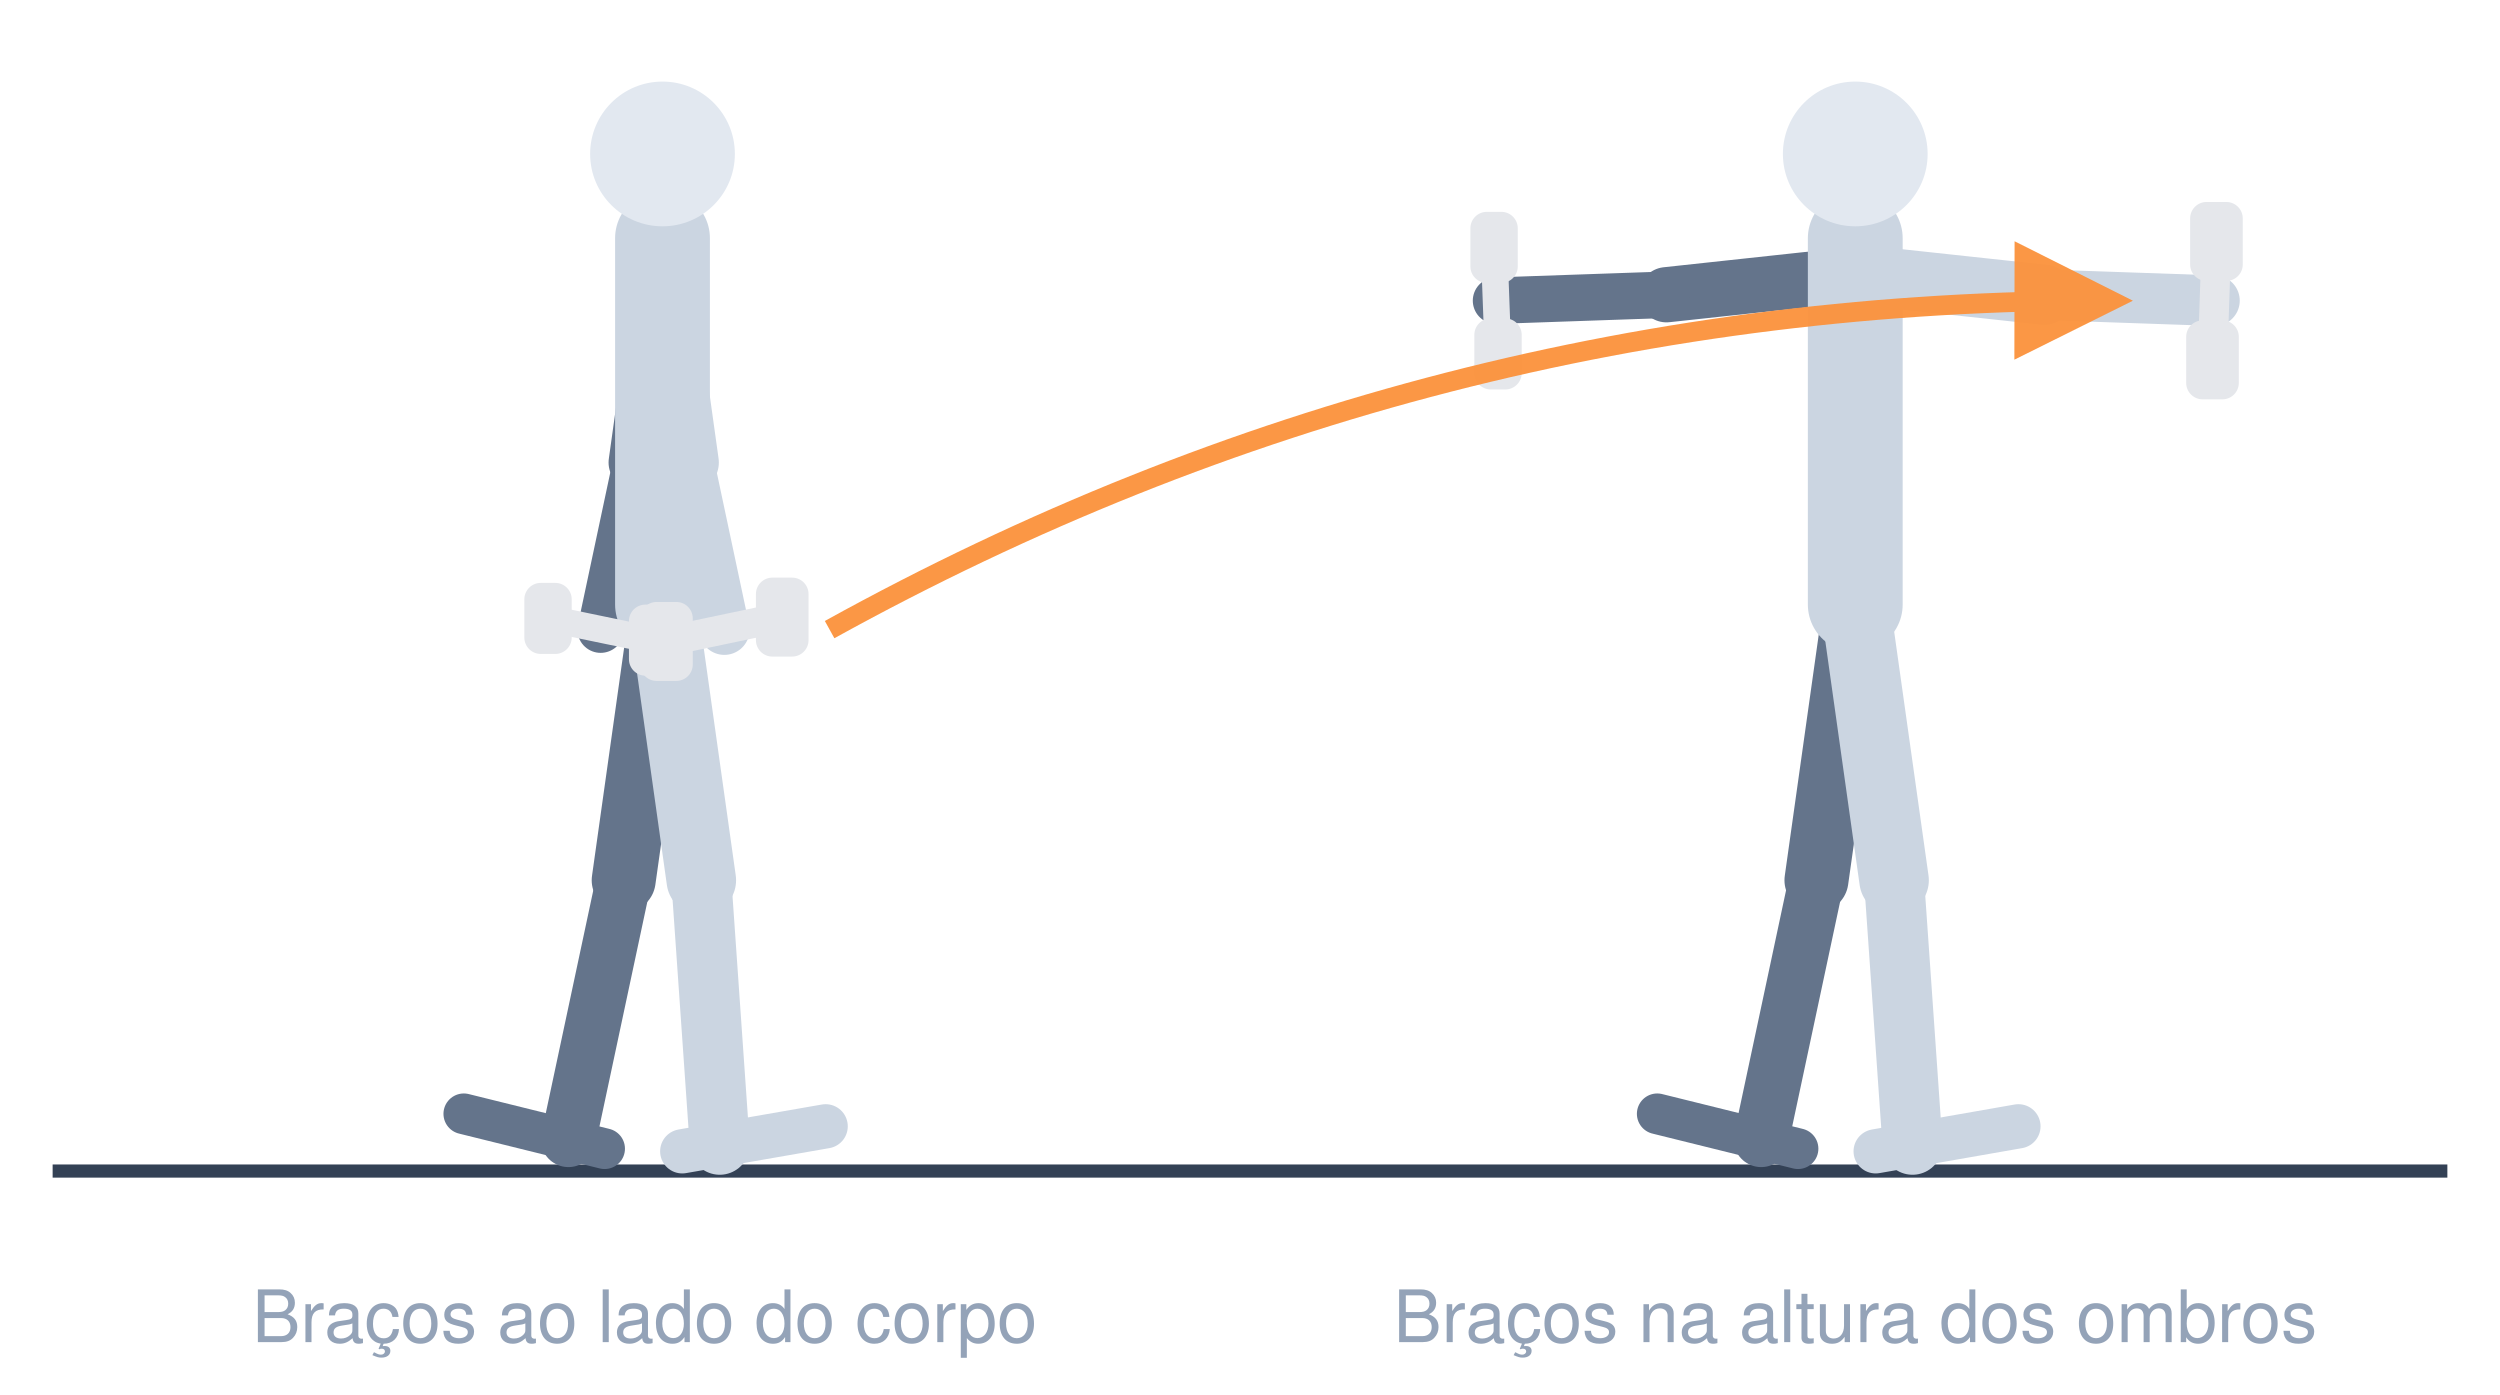
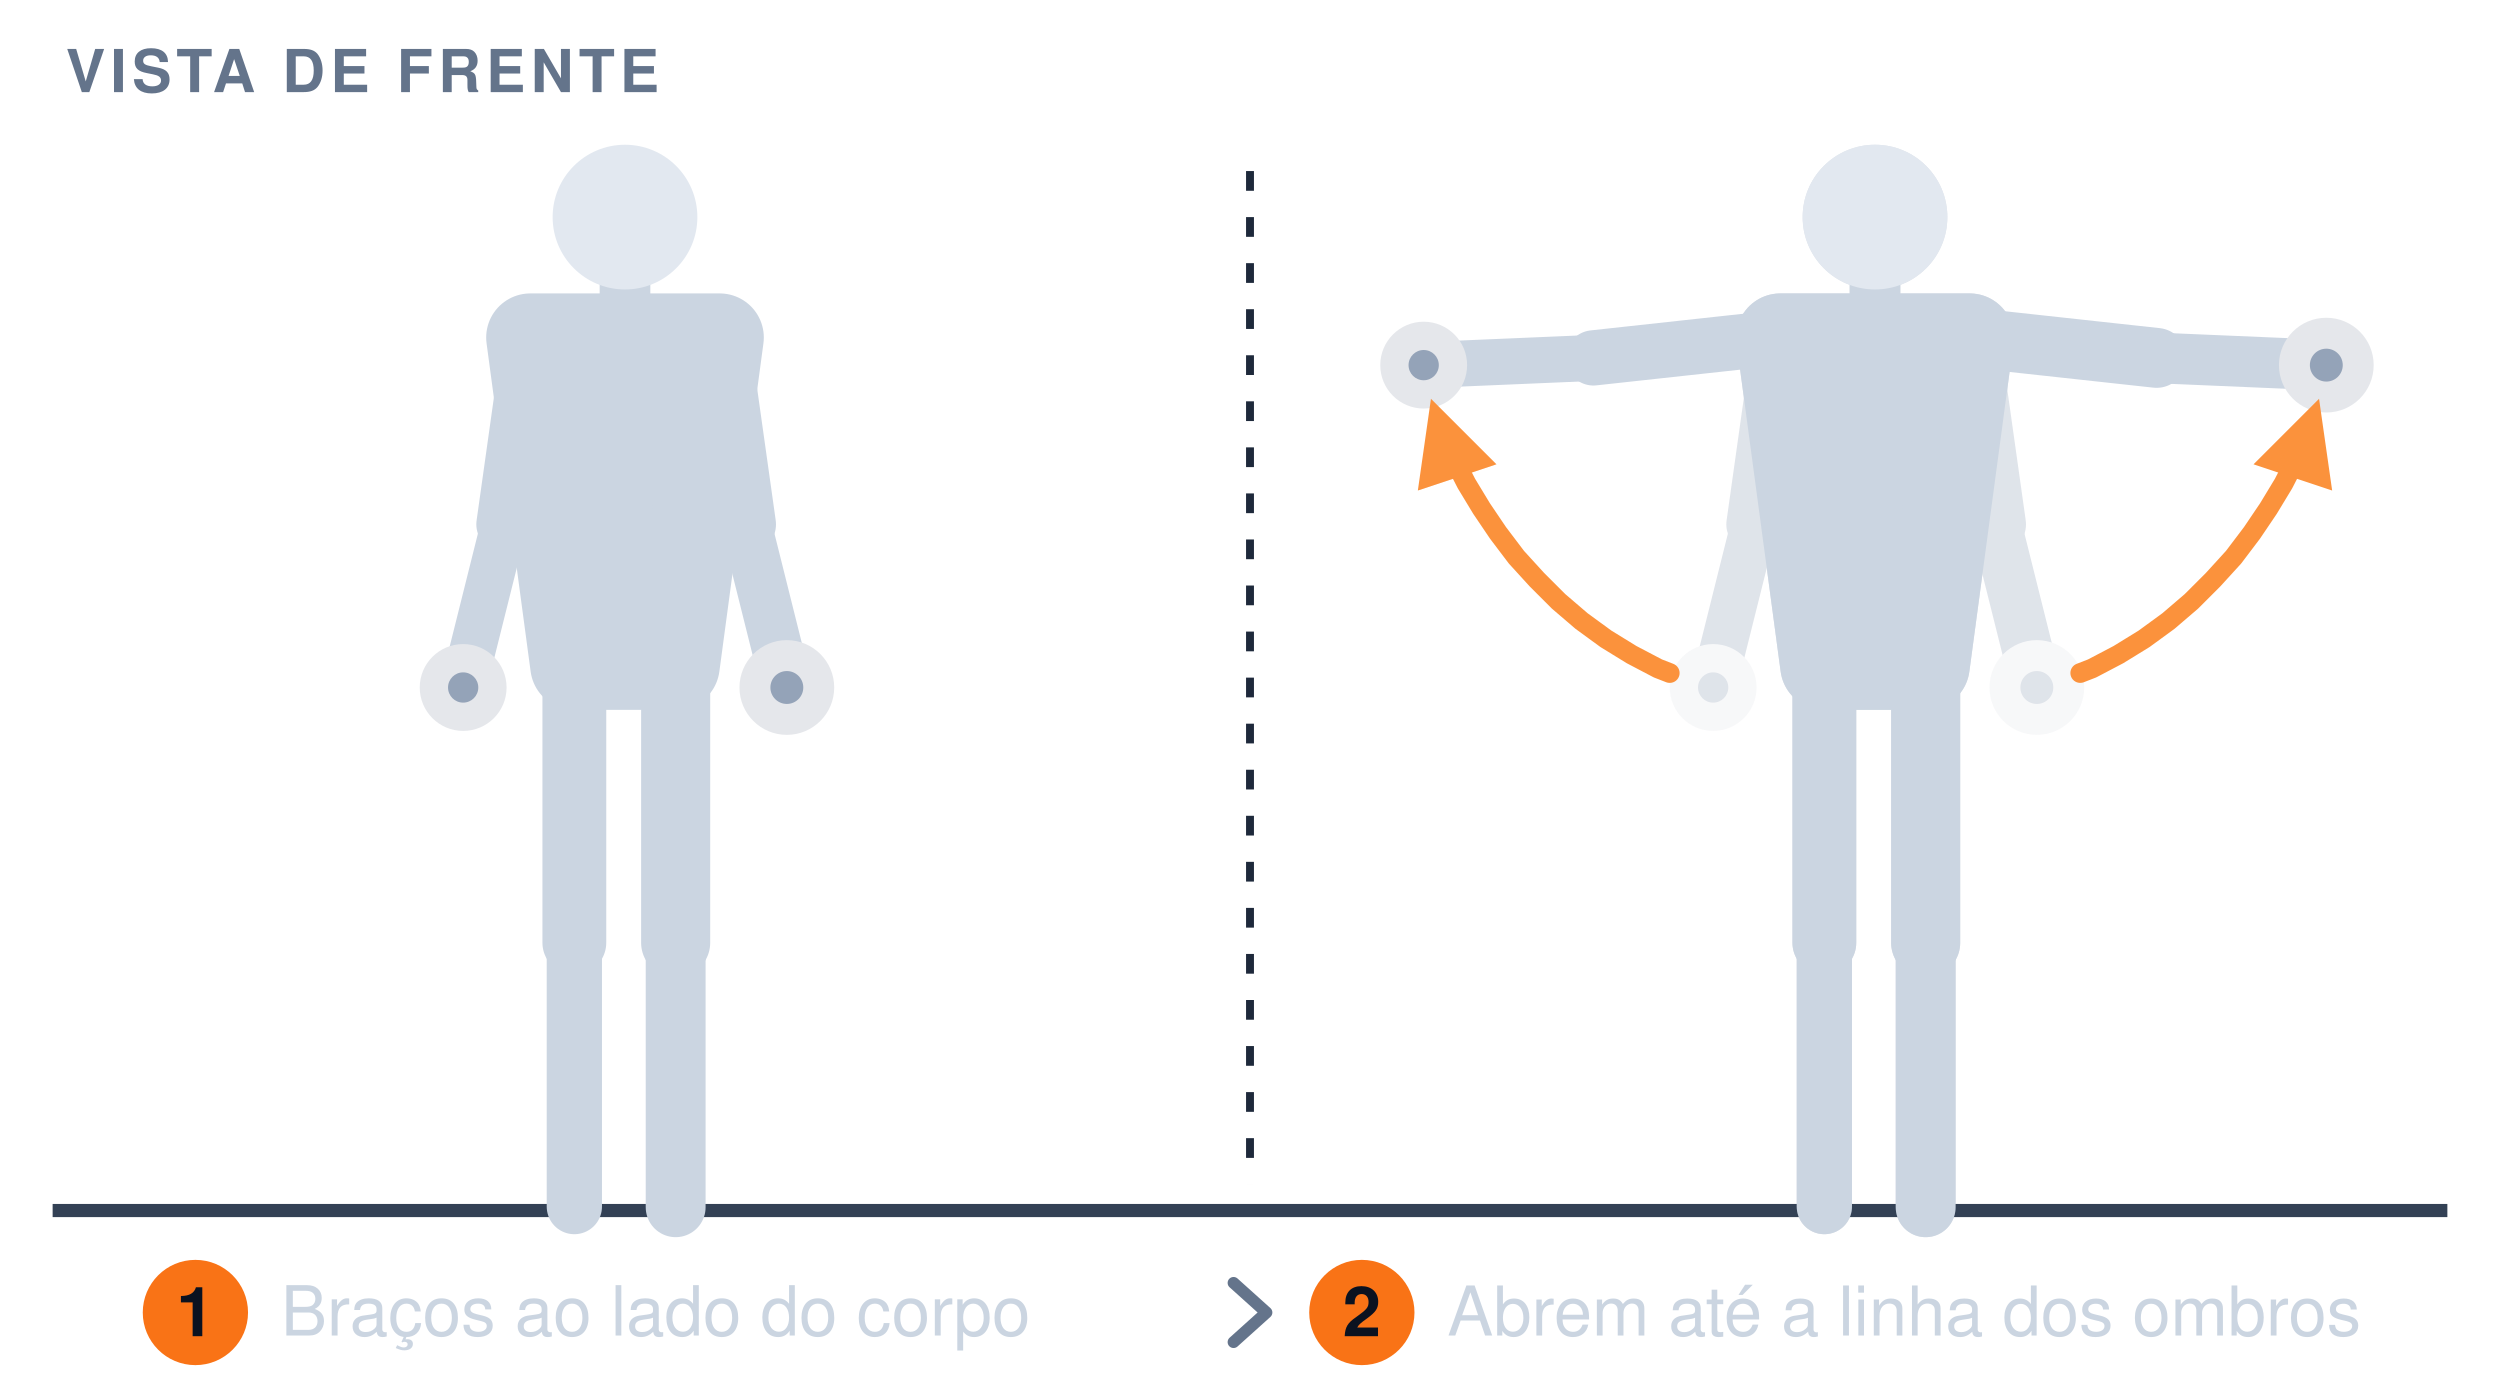
<svg xmlns="http://www.w3.org/2000/svg" width="380" height="212" viewBox="0 0 380 212" preserveAspectRatio="xMidYMid meet" role="img" aria-label="elevacao-lateral">
  <defs>
-     <marker id="ah" viewBox="0 0 10 10" refX="8" refY="5" markerWidth="6" markerHeight="6" orient="auto-start-reverse">
+     <marker id="ah" viewBox="0 0 10 10" refX="7" refY="5" markerWidth="4.2" markerHeight="4.2" orient="auto-start-reverse">
      <path d="M0,0 L10,5 L0,10 z" fill="#fb923c" />
    </marker>
  </defs>
-   <line x1="8.0" y1="178.0" x2="372.0" y2="178.0" stroke="#334155" stroke-width="2" stroke-linecap="butt" />
-   <line x1="100.7" y1="91.9" x2="94.8" y2="133.8" stroke="#64748b" stroke-width="9.723" stroke-linecap="round" />
-   <line x1="94.8" y1="133.8" x2="86.4" y2="173.2" stroke="#64748b" stroke-width="8.397" stroke-linecap="round" />
-   <line x1="91.9" y1="174.6" x2="70.5" y2="169.3" stroke="#64748b" stroke-width="6.187" stroke-linecap="round" />
-   <line x1="100.7" y1="41.7" x2="96.7" y2="70.3" stroke="#64748b" stroke-width="8.397" stroke-linecap="round" />
-   <line x1="96.7" y1="70.3" x2="91.3" y2="95.7" stroke="#64748b" stroke-width="7.071" stroke-linecap="round" />
-   <line x1="100.7" y1="91.9" x2="100.7" y2="36.2" stroke="#cbd5e1" stroke-width="14.411" stroke-linecap="round" />
-   <line x1="100.7" y1="36.2" x2="100.7" y2="23.4" stroke="#cbd5e1" stroke-width="7.686" stroke-linecap="round" />
-   <circle cx="100.7" cy="23.4" r="11.0" fill="#e2e8f0" />
-   <line x1="100.7" y1="91.9" x2="106.6" y2="133.8" stroke="#cbd5e1" stroke-width="10.568" stroke-linecap="round" />
-   <line x1="106.6" y1="133.8" x2="109.4" y2="174.0" stroke="#cbd5e1" stroke-width="9.127" stroke-linecap="round" />
-   <line x1="103.7" y1="175.0" x2="125.5" y2="171.2" stroke="#cbd5e1" stroke-width="6.725" stroke-linecap="round" />
-   <line x1="100.7" y1="41.7" x2="104.7" y2="70.3" stroke="#cbd5e1" stroke-width="9.127" stroke-linecap="round" />
-   <line x1="104.7" y1="70.3" x2="110.1" y2="95.7" stroke="#cbd5e1" stroke-width="7.686" stroke-linecap="round" />
-   <line x1="282.0" y1="91.9" x2="276.1" y2="133.8" stroke="#64748b" stroke-width="9.723" stroke-linecap="round" />
-   <line x1="276.1" y1="133.8" x2="267.7" y2="173.2" stroke="#64748b" stroke-width="8.397" stroke-linecap="round" />
-   <line x1="273.3" y1="174.6" x2="251.9" y2="169.3" stroke="#64748b" stroke-width="6.187" stroke-linecap="round" />
-   <line x1="282.0" y1="41.7" x2="253.3" y2="44.8" stroke="#64748b" stroke-width="8.397" stroke-linecap="round" />
-   <line x1="253.3" y1="44.8" x2="227.4" y2="45.7" stroke="#64748b" stroke-width="7.071" stroke-linecap="round" />
-   <line x1="282.0" y1="91.9" x2="282.0" y2="36.2" stroke="#cbd5e1" stroke-width="14.411" stroke-linecap="round" />
-   <line x1="282.0" y1="36.2" x2="282.0" y2="23.4" stroke="#cbd5e1" stroke-width="7.686" stroke-linecap="round" />
-   <circle cx="282.0" cy="23.4" r="11.0" fill="#e2e8f0" />
-   <line x1="282.0" y1="91.9" x2="287.9" y2="133.8" stroke="#cbd5e1" stroke-width="10.568" stroke-linecap="round" />
-   <line x1="287.9" y1="133.8" x2="290.7" y2="174.0" stroke="#cbd5e1" stroke-width="9.127" stroke-linecap="round" />
-   <line x1="285.1" y1="175.0" x2="306.8" y2="171.2" stroke="#cbd5e1" stroke-width="6.725" stroke-linecap="round" />
-   <line x1="282.0" y1="41.7" x2="310.7" y2="44.8" stroke="#cbd5e1" stroke-width="9.127" stroke-linecap="round" />
-   <line x1="310.7" y1="44.8" x2="336.6" y2="45.7" stroke="#cbd5e1" stroke-width="7.686" stroke-linecap="round" />
-   <line x1="99.2" y1="97.3" x2="83.3" y2="94.0" stroke="#e5e7eb" stroke-width="4.05" stroke-linecap="round" />
-   <rect x="95.6" y="91.9" width="7.2" height="10.8" rx="2.5" fill="#e5e7eb" />
-   <rect x="79.7" y="88.6" width="7.2" height="10.8" rx="2.5" fill="#e5e7eb" />
-   <line x1="118.9" y1="93.8" x2="101.3" y2="97.5" stroke="#e5e7eb" stroke-width="4.5" stroke-linecap="round" />
-   <rect x="114.9" y="87.8" width="8.0" height="12.0" rx="2.5" fill="#e5e7eb" />
-   <rect x="97.3" y="91.5" width="8.0" height="12.0" rx="2.5" fill="#e5e7eb" />
-   <line x1="227.7" y1="53.8" x2="227.1" y2="37.6" stroke="#e5e7eb" stroke-width="4.05" stroke-linecap="round" />
-   <rect x="224.1" y="48.4" width="7.2" height="10.8" rx="2.5" fill="#e5e7eb" />
-   <rect x="223.5" y="32.2" width="7.2" height="10.8" rx="2.5" fill="#e5e7eb" />
-   <line x1="336.9" y1="36.7" x2="336.3" y2="54.7" stroke="#e5e7eb" stroke-width="4.5" stroke-linecap="round" />
-   <rect x="332.9" y="30.7" width="8.0" height="12.0" rx="2.5" fill="#e5e7eb" />
-   <rect x="332.3" y="48.7" width="8.0" height="12.0" rx="2.5" fill="#e5e7eb" />
-   <path d="M126.1,95.7 Q216.9,45.5 320.6,45.7" fill="none" stroke="#fb923c" stroke-width="3" marker-end="url(#ah)" opacity="0.95" />
-   <text x="98.0" y="204.0" fill="#94a3b8" font-family="-apple-system,Helvetica,Arial,sans-serif" font-size="11" font-weight="400" text-anchor="middle">Braços ao lado do corpo</text>
-   <text x="282.0" y="204.0" fill="#94a3b8" font-family="-apple-system,Helvetica,Arial,sans-serif" font-size="11" font-weight="400" text-anchor="middle">Braços na altura dos ombros</text>
+   <line x1="8.0" y1="184.0" x2="372.0" y2="184.0" stroke="#334155" stroke-width="2.0" stroke-linecap="butt" />
+   <line x1="190.0" y1="26.0" x2="190.0" y2="180.0" stroke="#1e293b" stroke-width="1.2" stroke-linecap="butt" stroke-dasharray="3 4" />
+   <text x="10.0" y="14.0" fill="#64748b" font-family="-apple-system,Helvetica,Arial,sans-serif" font-size="9" font-weight="700" text-anchor="start" letter-spacing="0.8">VISTA DE FRENTE</text>
+   <line x1="87.3" y1="143.3" x2="87.3" y2="183.4" stroke="#cbd5e1" stroke-width="8.4" stroke-linecap="round" />
+   <line x1="87.3" y1="101.2" x2="87.3" y2="143.3" stroke="#cbd5e1" stroke-width="9.7" stroke-linecap="round" />
+   <circle cx="87.3" cy="183.2" r="3.4" fill="#cbd5e1" />
+   <line x1="102.7" y1="101.2" x2="102.7" y2="143.3" stroke="#cbd5e1" stroke-width="10.5" stroke-linecap="round" />
+   <polygon points="80.6,51.3 109.4,51.3 102.7,101.2 87.3,101.2" fill="#cbd5e1" stroke="#cbd5e1" stroke-width="13.4" stroke-linejoin="round" />
+   <line x1="102.7" y1="143.3" x2="102.7" y2="183.5" stroke="#cbd5e1" stroke-width="9.1" stroke-linecap="round" />
+   <line x1="109.4" y1="51.3" x2="113.4" y2="79.7" stroke="#cbd5e1" stroke-width="9.1" stroke-linecap="round" />
+   <line x1="80.6" y1="51.3" x2="76.6" y2="79.7" stroke="#cbd5e1" stroke-width="8.4" stroke-linecap="round" />
+   <line x1="95.0" y1="51.3" x2="95.0" y2="33.0" stroke="#cbd5e1" stroke-width="7.7" stroke-linecap="round" />
+   <circle cx="95.0" cy="33.0" r="11.0" fill="#e2e8f0" />
+   <line x1="113.4" y1="79.7" x2="119.6" y2="104.5" stroke="#cbd5e1" stroke-width="7.7" stroke-linecap="round" />
+   <line x1="76.6" y1="79.7" x2="70.4" y2="104.5" stroke="#cbd5e1" stroke-width="7.0" stroke-linecap="round" />
+   <circle cx="102.7" cy="183.7" r="3.7" fill="#cbd5e1" />
+   <circle cx="70.4" cy="104.5" r="6.6" fill="#e5e7eb" />
+   <circle cx="70.4" cy="104.5" r="2.3" fill="#94a3b8" />
+   <circle cx="119.6" cy="104.5" r="7.2" fill="#e5e7eb" />
+   <circle cx="119.6" cy="104.5" r="2.5" fill="#94a3b8" />
+   <g opacity="0.3">
+     <line x1="277.3" y1="143.3" x2="277.3" y2="183.4" stroke="#94a3b8" stroke-width="8.4" stroke-linecap="round" />
+     <line x1="277.3" y1="101.2" x2="277.3" y2="143.3" stroke="#94a3b8" stroke-width="9.7" stroke-linecap="round" />
+     <circle cx="277.3" cy="183.2" r="3.4" fill="#94a3b8" />
+     <line x1="292.7" y1="101.2" x2="292.7" y2="143.3" stroke="#94a3b8" stroke-width="10.5" stroke-linecap="round" />
+     <polygon points="270.6,51.3 299.4,51.3 292.7,101.2 277.3,101.2" fill="#94a3b8" stroke="#94a3b8" stroke-width="13.4" stroke-linejoin="round" />
+     <line x1="292.7" y1="143.3" x2="292.7" y2="183.5" stroke="#94a3b8" stroke-width="9.1" stroke-linecap="round" />
+     <line x1="299.4" y1="51.3" x2="303.4" y2="79.7" stroke="#94a3b8" stroke-width="9.1" stroke-linecap="round" />
+     <line x1="270.6" y1="51.3" x2="266.6" y2="79.7" stroke="#94a3b8" stroke-width="8.4" stroke-linecap="round" />
+     <line x1="285.0" y1="51.3" x2="285.0" y2="33.0" stroke="#94a3b8" stroke-width="7.7" stroke-linecap="round" />
+     <circle cx="285.0" cy="33.0" r="11.0" fill="#94a3b8" />
+     <line x1="303.4" y1="79.7" x2="309.6" y2="104.5" stroke="#94a3b8" stroke-width="7.7" stroke-linecap="round" />
+     <line x1="266.6" y1="79.7" x2="260.4" y2="104.5" stroke="#94a3b8" stroke-width="7.0" stroke-linecap="round" />
+     <circle cx="292.7" cy="183.7" r="3.7" fill="#94a3b8" />
+     <circle cx="260.4" cy="104.5" r="6.6" fill="#e5e7eb" />
+     <circle cx="260.4" cy="104.5" r="2.3" fill="#94a3b8" />
+     <circle cx="309.6" cy="104.5" r="7.2" fill="#e5e7eb" />
+     <circle cx="309.6" cy="104.5" r="2.5" fill="#94a3b8" />
+   </g>
+   <line x1="277.3" y1="143.3" x2="277.3" y2="183.4" stroke="#cbd5e1" stroke-width="8.4" stroke-linecap="round" />
+   <line x1="277.3" y1="101.2" x2="277.3" y2="143.3" stroke="#cbd5e1" stroke-width="9.7" stroke-linecap="round" />
+   <circle cx="277.3" cy="183.2" r="3.4" fill="#cbd5e1" />
+   <line x1="292.7" y1="101.2" x2="292.7" y2="143.3" stroke="#cbd5e1" stroke-width="10.5" stroke-linecap="round" />
+   <polygon points="270.6,51.3 299.4,51.3 292.7,101.2 277.3,101.2" fill="#cbd5e1" stroke="#cbd5e1" stroke-width="13.4" stroke-linejoin="round" />
+   <line x1="292.7" y1="143.3" x2="292.7" y2="183.5" stroke="#cbd5e1" stroke-width="9.1" stroke-linecap="round" />
+   <line x1="299.4" y1="51.3" x2="327.8" y2="54.4" stroke="#cbd5e1" stroke-width="9.1" stroke-linecap="round" />
+   <line x1="270.6" y1="51.3" x2="242.2" y2="54.4" stroke="#cbd5e1" stroke-width="8.4" stroke-linecap="round" />
+   <line x1="285.0" y1="51.3" x2="285.0" y2="33.0" stroke="#cbd5e1" stroke-width="7.7" stroke-linecap="round" />
+   <circle cx="285.0" cy="33.0" r="11.0" fill="#e2e8f0" />
+   <line x1="327.8" y1="54.4" x2="353.6" y2="55.5" stroke="#cbd5e1" stroke-width="7.7" stroke-linecap="round" />
+   <line x1="242.2" y1="54.4" x2="216.4" y2="55.5" stroke="#cbd5e1" stroke-width="7.0" stroke-linecap="round" />
+   <circle cx="292.7" cy="183.7" r="3.7" fill="#cbd5e1" />
+   <circle cx="216.4" cy="55.5" r="6.6" fill="#e5e7eb" />
+   <circle cx="216.4" cy="55.5" r="2.3" fill="#94a3b8" />
+   <circle cx="353.6" cy="55.5" r="7.2" fill="#e5e7eb" />
+   <circle cx="353.6" cy="55.5" r="2.5" fill="#94a3b8" />
+   <path d="M316.2,102.3 L318.0,101.6 L322.0,99.5 L325.9,97.1 L329.6,94.4 L333.1,91.4 L336.4,88.1 L339.5,84.7 L342.3,81.0 L344.8,77.3 L347.1,73.5 L349.0,69.8 L350.7,66.0 L351.3,64.2" fill="none" stroke="#fb923c" stroke-width="3" stroke-linecap="round" stroke-linejoin="round" marker-end="url(#ah)" />
+   <path d="M253.8,102.3 L252.0,101.6 L248.0,99.5 L244.1,97.1 L240.4,94.4 L236.9,91.4 L233.6,88.1 L230.5,84.7 L227.7,81.0 L225.2,77.3 L222.9,73.5 L221.0,69.8 L219.3,66.0 L218.7,64.2" fill="none" stroke="#fb923c" stroke-width="3" stroke-linecap="round" stroke-linejoin="round" marker-end="url(#ah)" />
+   <circle cx="29.7" cy="199.5" r="8.0" fill="#f97316" />
+   <text x="29.7" y="203.1" fill="#0b1220" font-family="-apple-system,Helvetica,Arial,sans-serif" font-size="10.5" font-weight="700" text-anchor="middle">1</text>
+   <text x="42.7" y="203.0" fill="#cbd5e1" font-family="-apple-system,Helvetica,Arial,sans-serif" font-size="10.5" font-weight="400" text-anchor="start">Braços ao lado do corpo</text>
+   <circle cx="207.0" cy="199.5" r="8.0" fill="#f97316" />
+   <text x="207.0" y="203.1" fill="#0b1220" font-family="-apple-system,Helvetica,Arial,sans-serif" font-size="10.5" font-weight="700" text-anchor="middle">2</text>
+   <text x="220.0" y="203.0" fill="#cbd5e1" font-family="-apple-system,Helvetica,Arial,sans-serif" font-size="10.44" font-weight="400" text-anchor="start">Abrem até a linha dos ombros</text>
+   <path d="M187.5,195.0 L192.5,199.5 L187.5,204.0" fill="none" stroke="#64748b" stroke-width="1.8" stroke-linecap="round" stroke-linejoin="round" />
</svg>
